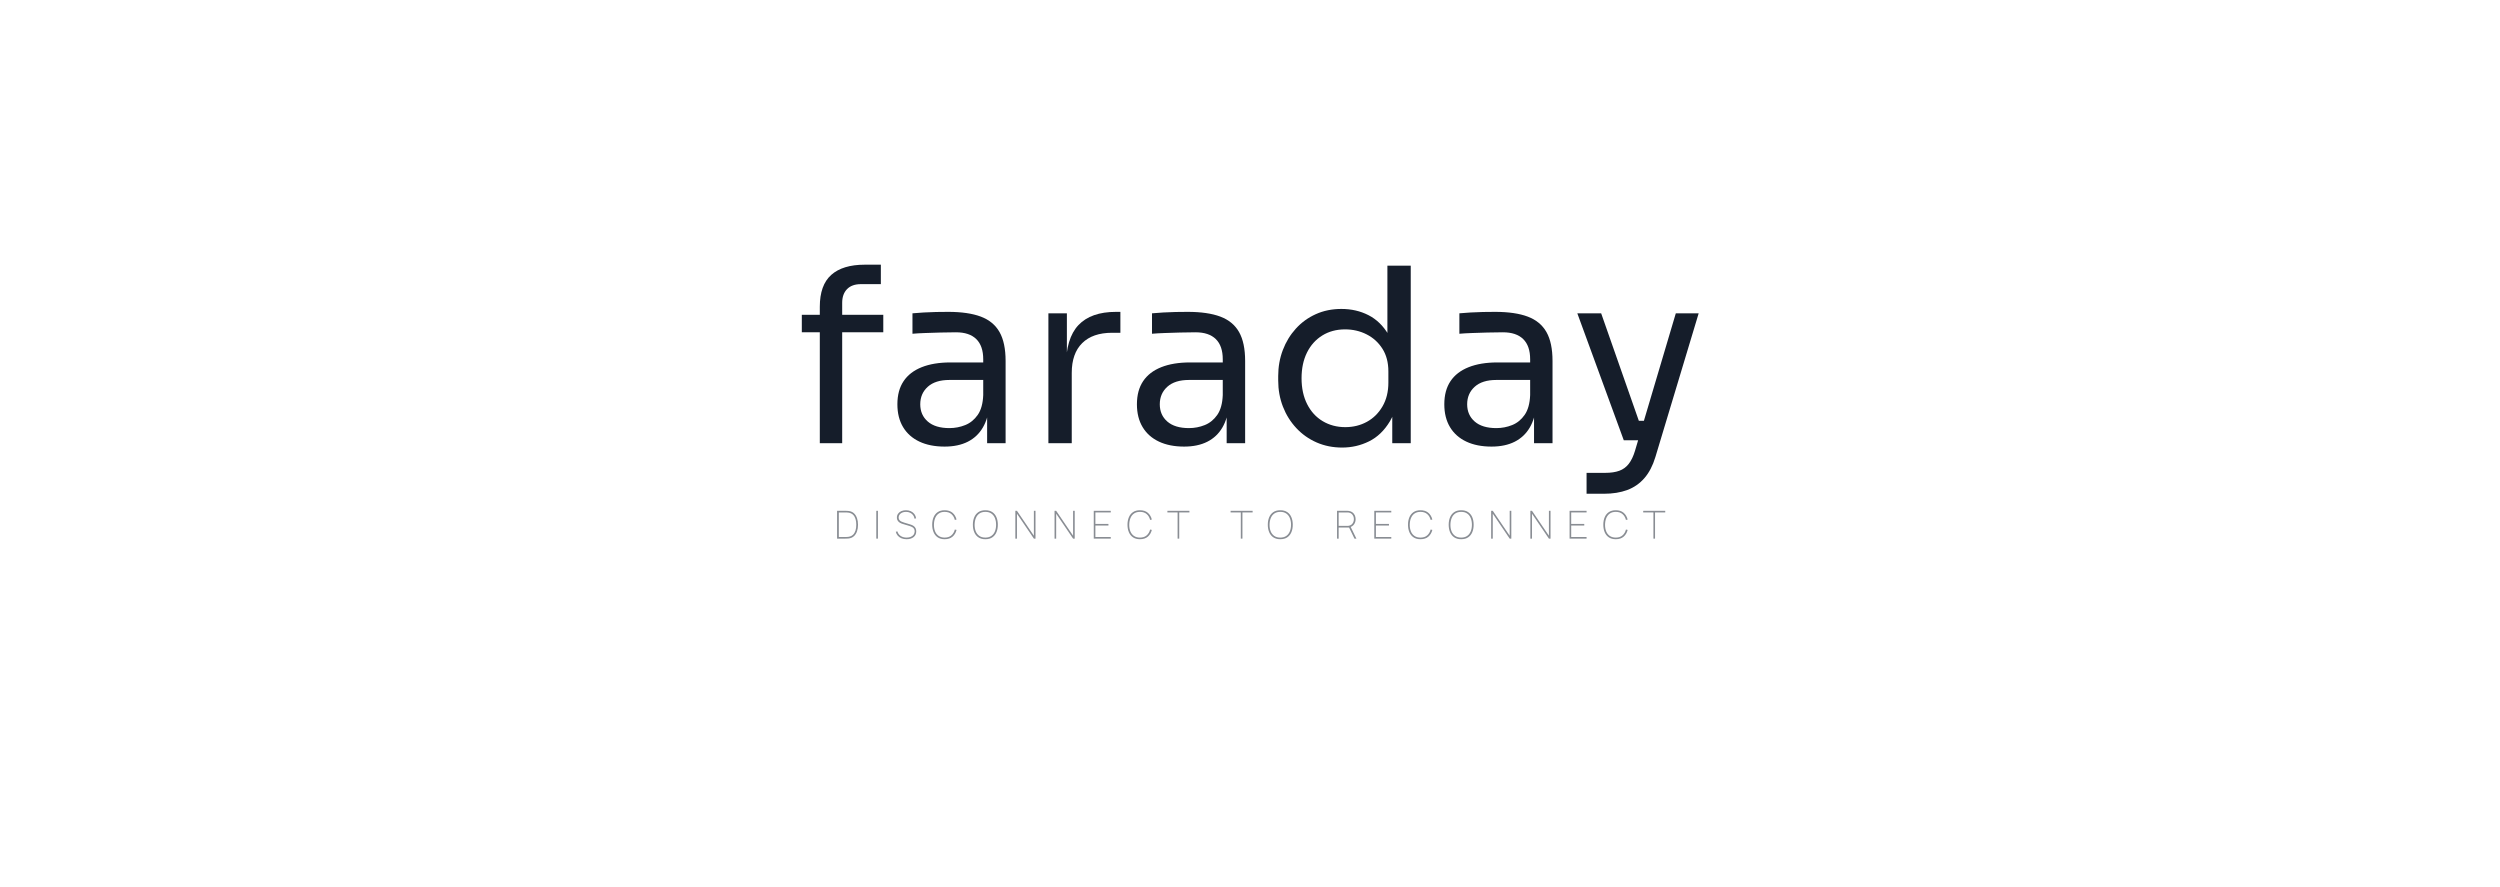
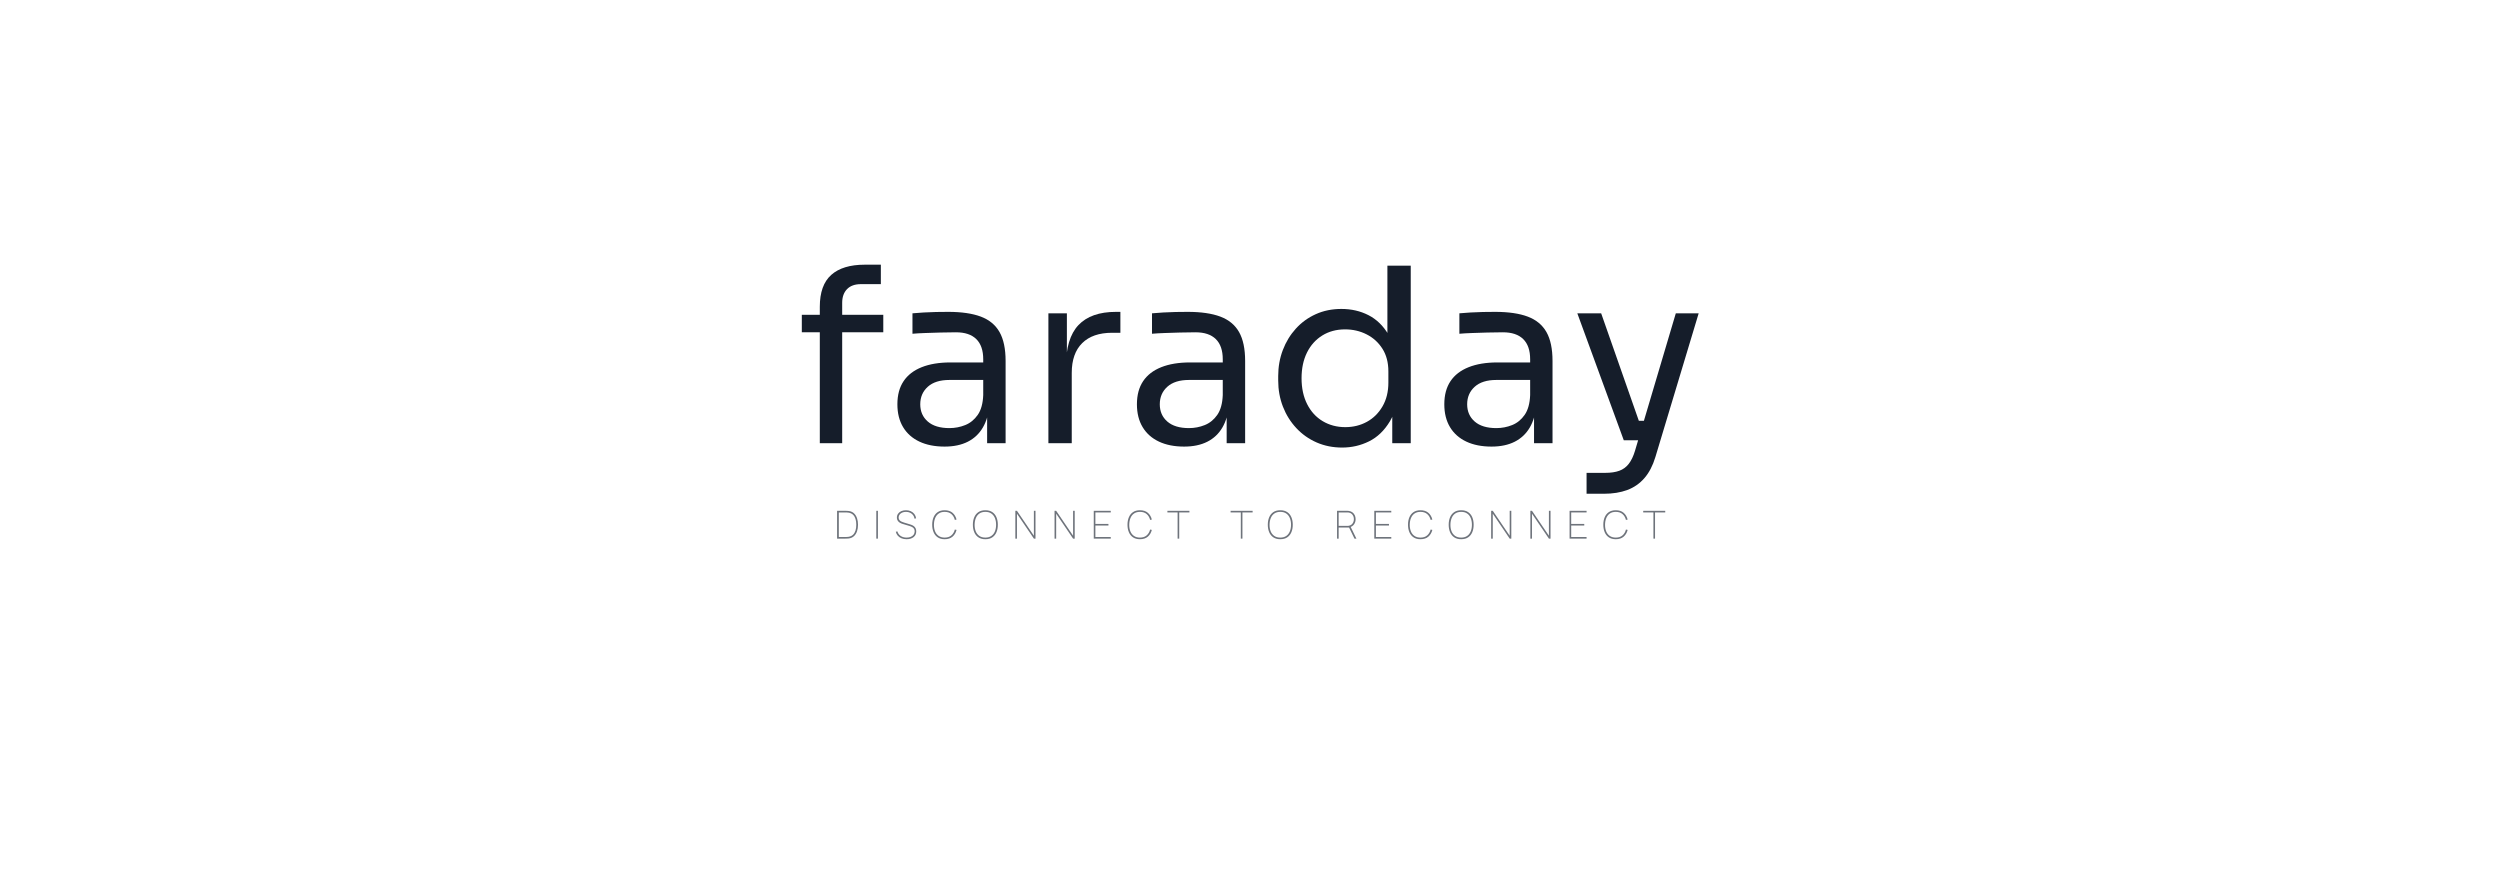
<svg xmlns="http://www.w3.org/2000/svg" width="2200" height="780" viewBox="0 0 2200 780" fill="none">
  <path d="M741.12 390L721.43 390L721.43 269.95Q721.43 250.90 731.49 241.91Q741.55 232.92 761.02 232.92L761.02 232.92L775.15 232.92L775.15 250.04L757.60 250.04Q749.68 250.04 745.40 254.43Q741.12 258.82 741.12 266.52L741.12 266.52L741.12 390ZM777.29 292.42L705.60 292.42L705.60 277.01L777.29 277.01L777.29 292.42Z" fill="#151D2A" opacity="1" />
  <path d="M884.93 390L868.67 390L868.67 355.76L865.24 355.76L865.24 316.17Q865.24 304.40 859.14 298.41Q853.04 292.42 841.27 292.42L841.27 292.42Q834.64 292.42 827.58 292.63Q820.52 292.84 814.10 293.06Q807.68 293.27 802.97 293.70L802.97 293.70L802.97 275.72Q807.68 275.30 812.92 274.98Q818.16 274.65 823.73 274.55Q829.29 274.44 834.43 274.44L834.43 274.44Q851.97 274.44 863.10 278.61Q874.23 282.79 879.58 292.20Q884.93 301.62 884.93 317.67L884.93 317.67L884.93 390ZM831.22 393.00L831.22 393.00Q818.38 393.00 809.07 388.61Q799.76 384.22 794.73 375.88Q789.70 367.53 789.70 355.76L789.70 355.76Q789.70 343.56 795.16 335.43Q800.61 327.30 811.10 323.13Q821.59 318.95 836.35 318.95L836.35 318.95L867.38 318.95L867.38 334.36L835.50 334.36Q823.08 334.36 816.45 340.35Q809.82 346.34 809.82 355.76L809.82 355.76Q809.82 365.18 816.45 370.95Q823.08 376.73 835.50 376.73L835.50 376.73Q842.77 376.73 849.41 374.06Q856.04 371.38 860.43 365.07Q864.81 358.76 865.24 347.63L865.24 347.63L870.81 355.76Q869.74 367.96 864.92 376.20Q860.11 384.44 851.65 388.72Q843.20 393.00 831.22 393.00Z" fill="#151D2A" opacity="1" />
  <path d="M943.14 390L922.59 390L922.59 275.72L938.86 275.72L938.86 322.80L938.00 322.80Q938.00 297.77 949.02 286.10Q960.04 274.44 982.09 274.44L982.09 274.44L985.94 274.44L985.94 292.84L978.66 292.84Q961.54 292.84 952.34 301.94Q943.14 311.03 943.14 328.15L943.14 328.15L943.14 390Z" fill="#151D2A" opacity="1" />
  <path d="M1095.72 390L1079.46 390L1079.46 355.76L1076.03 355.76L1076.03 316.17Q1076.03 304.40 1069.93 298.41Q1063.83 292.42 1052.06 292.42L1052.06 292.42Q1045.43 292.42 1038.37 292.63Q1031.31 292.84 1024.89 293.06Q1018.47 293.27 1013.76 293.70L1013.76 293.70L1013.76 275.72Q1018.47 275.30 1023.71 274.98Q1028.95 274.65 1034.52 274.55Q1040.08 274.44 1045.22 274.44L1045.22 274.44Q1062.76 274.44 1073.89 278.61Q1085.02 282.79 1090.37 292.20Q1095.72 301.62 1095.72 317.67L1095.72 317.67L1095.72 390ZM1042.01 393.00L1042.01 393.00Q1029.17 393.00 1019.86 388.61Q1010.55 384.22 1005.52 375.88Q1000.49 367.53 1000.49 355.76L1000.49 355.76Q1000.49 343.56 1005.95 335.43Q1011.40 327.30 1021.89 323.13Q1032.38 318.95 1047.14 318.95L1047.14 318.95L1078.17 318.95L1078.17 334.36L1046.29 334.36Q1033.87 334.36 1027.24 340.35Q1020.61 346.34 1020.61 355.76L1020.61 355.76Q1020.61 365.18 1027.24 370.95Q1033.87 376.73 1046.29 376.73L1046.29 376.73Q1053.56 376.73 1060.20 374.06Q1066.83 371.38 1071.22 365.07Q1075.60 358.76 1076.03 347.63L1076.03 347.63L1081.60 355.76Q1080.53 367.96 1075.71 376.20Q1070.90 384.44 1062.44 388.72Q1053.99 393.00 1042.01 393.00Z" fill="#151D2A" opacity="1" />
  <path d="M1181.11 393.85L1181.11 393.85Q1168.91 393.85 1158.64 389.36Q1148.36 384.86 1140.77 376.73Q1133.17 368.60 1129.00 357.90Q1124.82 347.20 1124.82 334.79L1124.82 334.79L1124.82 330.94Q1124.82 318.74 1128.89 308.04Q1132.96 297.34 1140.34 289.21Q1147.72 281.07 1157.89 276.47Q1168.05 271.87 1180.46 271.87L1180.46 271.87Q1193.52 271.87 1204.22 277.33Q1214.92 282.79 1221.77 294.34Q1228.61 305.90 1229.47 324.30L1229.47 324.30L1220.91 310.61L1220.91 233.78L1241.45 233.78L1241.45 390L1225.19 390L1225.19 339.28L1231.18 339.28Q1230.33 358.76 1223.05 370.85Q1215.77 382.94 1204.75 388.39Q1193.73 393.85 1181.11 393.85ZM1183.89 375.88L1183.89 375.88Q1194.37 375.88 1202.93 371.17Q1211.49 366.46 1216.63 357.58Q1221.77 348.70 1221.77 336.71L1221.77 336.71L1221.77 326.87Q1221.77 315.10 1216.52 306.86Q1211.28 298.62 1202.61 294.24Q1193.95 289.85 1183.67 289.85L1183.67 289.85Q1172.33 289.85 1163.66 295.20Q1155.00 300.55 1150.18 310.18Q1145.37 319.81 1145.37 332.86L1145.37 332.86Q1145.37 345.92 1150.29 355.65Q1155.21 365.39 1163.99 370.63Q1172.76 375.88 1183.89 375.88Z" fill="#151D2A" opacity="1" />
  <path d="M1366.22 390L1349.95 390L1349.95 355.76L1346.53 355.76L1346.53 316.17Q1346.53 304.40 1340.43 298.41Q1334.33 292.42 1322.56 292.42L1322.56 292.42Q1315.93 292.42 1308.86 292.63Q1301.80 292.84 1295.38 293.06Q1288.96 293.27 1284.25 293.70L1284.25 293.70L1284.25 275.72Q1288.96 275.30 1294.20 274.98Q1299.45 274.65 1305.01 274.55Q1310.58 274.44 1315.71 274.44L1315.71 274.44Q1333.26 274.44 1344.39 278.61Q1355.52 282.79 1360.87 292.20Q1366.22 301.62 1366.22 317.67L1366.22 317.67L1366.22 390ZM1312.50 393.00L1312.50 393.00Q1299.66 393.00 1290.35 388.61Q1281.04 384.22 1276.01 375.88Q1270.99 367.53 1270.99 355.76L1270.99 355.76Q1270.99 343.56 1276.44 335.43Q1281.90 327.30 1292.39 323.13Q1302.87 318.95 1317.64 318.95L1317.64 318.95L1348.67 318.95L1348.67 334.36L1316.78 334.36Q1304.37 334.36 1297.74 340.35Q1291.10 346.34 1291.10 355.76L1291.10 355.76Q1291.10 365.18 1297.74 370.95Q1304.37 376.73 1316.78 376.73L1316.78 376.73Q1324.06 376.73 1330.69 374.06Q1337.33 371.38 1341.71 365.07Q1346.10 358.76 1346.53 347.63L1346.53 347.63L1352.09 355.76Q1351.02 367.96 1346.21 376.20Q1341.39 384.44 1332.94 388.72Q1324.49 393.00 1312.50 393.00Z" fill="#151D2A" opacity="1" />
  <path d="M1411.37 434.51L1396.18 434.51L1396.18 416.11L1412.65 416.11Q1419.93 416.11 1424.96 414.29Q1429.99 412.47 1433.30 408.19Q1436.62 403.91 1438.76 396.85L1438.76 396.85L1474.71 275.72L1494.83 275.72L1456.74 402.20Q1453.31 413.54 1447.11 420.71Q1440.90 427.88 1432.02 431.19Q1423.14 434.51 1411.37 434.51L1411.37 434.51ZM1455.88 387.43L1431.06 387.43L1431.06 370.31L1455.88 370.31L1455.88 387.43ZM1448.18 387.43L1428.92 387.43L1388.04 275.72L1409.02 275.72L1448.18 387.43Z" fill="#151D2A" opacity="1" />
-   <path d="M743.80 474L736.63 474L736.63 449.52L743.80 449.52Q744.25 449.52 745.22 449.54Q746.18 449.55 747.07 449.69L747.07 449.69Q749.77 450.08 751.55 451.76Q753.32 453.45 754.19 456.04Q755.06 458.63 755.06 461.76L755.06 461.76Q755.06 464.90 754.19 467.50Q753.32 470.09 751.55 471.76Q749.77 473.44 747.07 473.83L747.07 473.83Q746.20 473.95 745.21 473.97Q744.21 474 743.80 474L743.80 474ZM738.16 450.95L738.16 472.57L743.80 472.57Q744.62 472.57 745.44 472.52Q746.27 472.47 746.83 472.37L746.83 472.37Q749.24 471.96 750.71 470.51Q752.18 469.05 752.86 466.80Q753.53 464.55 753.53 461.76L753.53 461.76Q753.53 458.97 752.86 456.72Q752.18 454.47 750.71 453.01Q749.24 451.56 746.83 451.15L746.83 451.15Q746.27 451.05 745.42 451.00Q744.57 450.95 743.80 450.95L743.80 450.95L738.16 450.95Z" fill="rgba(21,29,42,.62)" opacity="0.82" />
-   <path d="M772.57 474L771.14 474L771.14 449.52L772.57 449.52L772.57 474Z" fill="rgba(21,29,42,.62)" opacity="0.82" />
-   <path d="M797.79 474.51L797.79 474.51Q795.31 474.51 793.33 473.70Q791.35 472.89 790.05 471.42Q788.75 469.94 788.31 467.91L788.31 467.91L789.73 467.64Q790.40 470.16 792.56 471.62Q794.72 473.08 797.79 473.08L797.79 473.08Q799.93 473.08 801.53 472.40Q803.13 471.72 804.01 470.49Q804.90 469.26 804.90 467.61L804.90 467.61Q804.90 466.37 804.44 465.53Q803.98 464.70 803.27 464.18Q802.57 463.66 801.80 463.36Q801.04 463.05 800.44 462.88L800.44 462.88L794.32 461.05Q793.00 460.65 792.04 460.09Q791.08 459.53 790.47 458.82Q789.85 458.11 789.56 457.25Q789.26 456.40 789.26 455.44L789.26 455.44Q789.26 453.57 790.27 452.11Q791.28 450.66 793.08 449.83Q794.89 449.01 797.25 449.01L797.25 449.01Q799.65 449.01 801.55 449.89Q803.45 450.78 804.67 452.38Q805.88 453.99 806.19 456.15L806.19 456.15L804.76 456.42Q804.52 454.64 803.50 453.29Q802.48 451.93 800.87 451.19Q799.25 450.44 797.25 450.44L797.25 450.44Q795.33 450.44 793.87 451.10Q792.42 451.76 791.60 452.89Q790.79 454.01 790.79 455.40L790.79 455.40Q790.79 456.86 791.58 457.74Q792.37 458.62 793.51 459.10Q794.65 459.58 795.68 459.89L795.68 459.89L800.75 461.42Q801.40 461.61 802.33 461.97Q803.27 462.34 804.18 463.02Q805.09 463.70 805.69 464.81Q806.29 465.93 806.29 467.61L806.29 467.61Q806.29 469.19 805.70 470.46Q805.10 471.74 803.98 472.64Q802.86 473.54 801.29 474.03Q799.73 474.51 797.79 474.51Z" fill="rgba(21,29,42,.62)" opacity="0.82" />
-   <path d="M831.31 474.51L831.31 474.51Q827.66 474.51 825.22 472.88Q822.78 471.25 821.56 468.37Q820.33 465.50 820.33 461.76L820.33 461.76Q820.33 458.02 821.56 455.15Q822.78 452.27 825.22 450.64Q827.66 449.01 831.31 449.01L831.31 449.01Q835.60 449.01 838.22 451.25Q840.83 453.48 841.75 457.20L841.75 457.20L840.26 457.54Q839.44 454.30 837.20 452.37Q834.97 450.44 831.31 450.44L831.31 450.44Q828.17 450.44 826.09 451.88Q824.00 453.33 822.95 455.89Q821.90 458.44 821.86 461.76L821.86 461.76Q821.83 465.07 822.88 467.63Q823.94 470.18 826.05 471.63Q828.17 473.08 831.31 473.08L831.31 473.08Q834.97 473.08 837.20 471.14Q839.44 469.21 840.26 465.98L840.26 465.98L841.75 466.32Q840.83 470.04 838.22 472.27Q835.60 474.51 831.31 474.51Z" fill="rgba(21,29,42,.62)" opacity="0.82" />
-   <path d="M867.11 474.51L867.11 474.51Q863.46 474.51 861.02 472.88Q858.58 471.25 857.36 468.37Q856.13 465.50 856.13 461.76L856.13 461.76Q856.13 458.02 857.36 455.15Q858.58 452.27 861.02 450.64Q863.46 449.01 867.11 449.01L867.11 449.01Q870.77 449.01 873.21 450.64Q875.65 452.27 876.87 455.15Q878.10 458.02 878.10 461.76L878.10 461.76Q878.10 465.50 876.87 468.37Q875.65 471.25 873.21 472.88Q870.77 474.51 867.11 474.51ZM867.11 473.08L867.11 473.08Q870.26 473.08 872.36 471.63Q874.46 470.18 875.51 467.63Q876.57 465.07 876.57 461.76L876.57 461.76Q876.57 458.44 875.51 455.89Q874.46 453.33 872.36 451.88Q870.26 450.44 867.11 450.44L867.11 450.44Q863.97 450.44 861.89 451.88Q859.80 453.33 858.75 455.89Q857.70 458.44 857.66 461.76L857.66 461.76Q857.63 465.07 858.68 467.63Q859.74 470.18 861.85 471.63Q863.97 473.08 867.11 473.08Z" fill="rgba(21,29,42,.62)" opacity="0.82" />
-   <path d="M894.92 474L893.50 474L893.50 449.52L894.92 449.52L909.82 471.45L909.82 449.52L911.24 449.52L911.24 474L909.82 474L894.92 452.04L894.92 474Z" fill="rgba(21,29,42,.62)" opacity="0.82" />
-   <path d="M929.43 474L928.00 474L928.00 449.52L929.43 449.52L944.32 471.45L944.32 449.52L945.75 449.52L945.75 474L944.32 474L929.43 452.04L929.43 474Z" fill="rgba(21,29,42,.62)" opacity="0.82" />
-   <path d="M977.47 474L962.51 474L962.51 449.52L977.47 449.52L977.47 450.95L963.94 450.95L963.94 461.05L975.43 461.05L975.43 462.47L963.94 462.47L963.94 472.57L977.47 472.57L977.47 474Z" fill="rgba(21,29,42,.62)" opacity="0.82" />
-   <path d="M1003.17 474.51L1003.17 474.51Q999.52 474.51 997.08 472.88Q994.64 471.25 993.42 468.37Q992.19 465.50 992.19 461.76L992.19 461.76Q992.19 458.02 993.42 455.15Q994.64 452.27 997.08 450.64Q999.52 449.01 1003.17 449.01L1003.17 449.01Q1007.46 449.01 1010.08 451.25Q1012.69 453.48 1013.61 457.20L1013.61 457.20L1012.12 457.54Q1011.30 454.30 1009.06 452.37Q1006.83 450.44 1003.17 450.44L1003.17 450.44Q1000.03 450.44 997.95 451.88Q995.86 453.33 994.81 455.89Q993.76 458.44 993.72 461.76L993.72 461.76Q993.69 465.07 994.74 467.63Q995.80 470.18 997.91 471.63Q1000.03 473.08 1003.17 473.08L1003.17 473.08Q1006.83 473.08 1009.06 471.14Q1011.30 469.21 1012.12 465.98L1012.12 465.98L1013.61 466.32Q1012.69 470.04 1010.08 472.27Q1007.46 474.51 1003.17 474.51Z" fill="rgba(21,29,42,.62)" opacity="0.82" />
-   <path d="M1037.72 474L1036.29 474L1036.29 450.95L1027.31 450.95L1027.31 449.52L1046.69 449.52L1046.69 450.95L1037.72 450.95L1037.72 474Z" fill="rgba(21,29,42,.62)" opacity="0.82" />
-   <path d="M1093.34 474L1091.91 474L1091.91 450.95L1082.93 450.95L1082.93 449.52L1102.31 449.52L1102.31 450.95L1093.34 450.95L1093.34 474Z" fill="rgba(21,29,42,.62)" opacity="0.82" />
-   <path d="M1126.65 474.51L1126.65 474.51Q1123.00 474.51 1120.56 472.88Q1118.12 471.25 1116.90 468.37Q1115.67 465.50 1115.67 461.76L1115.67 461.76Q1115.67 458.02 1116.90 455.15Q1118.12 452.27 1120.56 450.64Q1123.00 449.01 1126.65 449.01L1126.65 449.01Q1130.31 449.01 1132.75 450.64Q1135.19 452.27 1136.41 455.15Q1137.64 458.02 1137.64 461.76L1137.64 461.76Q1137.64 465.50 1136.41 468.37Q1135.19 471.25 1132.75 472.88Q1130.31 474.51 1126.65 474.51ZM1126.65 473.08L1126.65 473.08Q1129.80 473.08 1131.90 471.63Q1134.00 470.18 1135.05 467.63Q1136.11 465.07 1136.11 461.76L1136.11 461.76Q1136.11 458.44 1135.05 455.89Q1134.00 453.33 1131.90 451.88Q1129.80 450.44 1126.65 450.44L1126.65 450.44Q1123.51 450.44 1121.43 451.88Q1119.34 453.33 1118.29 455.89Q1117.24 458.44 1117.20 461.76L1117.20 461.76Q1117.17 465.07 1118.22 467.63Q1119.28 470.18 1121.39 471.63Q1123.51 473.08 1126.65 473.08Z" fill="rgba(21,29,42,.62)" opacity="0.82" />
-   <path d="M1178.02 474L1176.60 474L1176.60 449.52L1185.61 449.52Q1185.96 449.52 1186.34 449.55Q1186.71 449.57 1187.17 449.66L1187.17 449.66Q1188.94 449.93 1190.24 450.94Q1191.54 451.95 1192.24 453.49Q1192.95 455.03 1192.95 456.86L1192.95 456.86Q1192.95 459.48 1191.52 461.45Q1190.09 463.43 1187.65 463.97L1187.65 463.97L1187.37 464.21L1178.02 464.21L1178.02 474ZM1193.63 474L1191.93 474L1187.10 464.04L1188.33 463.12L1193.63 474ZM1178.02 450.95L1178.02 462.78L1185.61 462.78Q1185.89 462.78 1186.29 462.75Q1186.69 462.71 1187.10 462.64L1187.10 462.64Q1188.51 462.37 1189.47 461.52Q1190.43 460.67 1190.93 459.46Q1191.42 458.24 1191.42 456.86L1191.42 456.86Q1191.42 455.49 1190.93 454.27Q1190.43 453.06 1189.47 452.21Q1188.51 451.36 1187.10 451.08L1187.10 451.08Q1186.69 451.00 1186.29 450.97Q1185.89 450.95 1185.61 450.95L1185.61 450.95L1178.02 450.95Z" fill="rgba(21,29,42,.62)" opacity="0.82" />
-   <path d="M1224.33 474L1209.37 474L1209.37 449.52L1224.33 449.52L1224.33 450.95L1210.80 450.95L1210.80 461.05L1222.29 461.05L1222.29 462.47L1210.80 462.47L1210.80 472.57L1224.33 472.57L1224.33 474Z" fill="rgba(21,29,42,.62)" opacity="0.82" />
-   <path d="M1250.03 474.51L1250.03 474.51Q1246.38 474.51 1243.94 472.88Q1241.50 471.25 1240.27 468.37Q1239.05 465.50 1239.05 461.76L1239.05 461.76Q1239.05 458.02 1240.27 455.15Q1241.50 452.27 1243.94 450.64Q1246.38 449.01 1250.03 449.01L1250.03 449.01Q1254.32 449.01 1256.93 451.25Q1259.55 453.48 1260.47 457.20L1260.47 457.20L1258.97 457.54Q1258.16 454.30 1255.92 452.37Q1253.69 450.44 1250.03 450.44L1250.03 450.44Q1246.89 450.44 1244.80 451.88Q1242.72 453.33 1241.67 455.89Q1240.61 458.44 1240.58 461.76L1240.58 461.76Q1240.55 465.07 1241.60 467.63Q1242.65 470.18 1244.77 471.63Q1246.89 473.08 1250.03 473.08L1250.03 473.08Q1253.69 473.08 1255.92 471.14Q1258.16 469.21 1258.97 465.98L1258.97 465.98L1260.47 466.32Q1259.55 470.04 1256.93 472.27Q1254.32 474.51 1250.03 474.51Z" fill="rgba(21,29,42,.62)" opacity="0.82" />
-   <path d="M1285.83 474.51L1285.83 474.51Q1282.18 474.51 1279.74 472.88Q1277.30 471.25 1276.07 468.37Q1274.85 465.50 1274.85 461.76L1274.85 461.76Q1274.85 458.02 1276.07 455.15Q1277.30 452.27 1279.74 450.64Q1282.18 449.01 1285.83 449.01L1285.83 449.01Q1289.49 449.01 1291.93 450.64Q1294.37 452.27 1295.59 455.15Q1296.81 458.02 1296.81 461.76L1296.81 461.76Q1296.81 465.50 1295.59 468.37Q1294.37 471.25 1291.93 472.88Q1289.49 474.51 1285.83 474.51ZM1285.83 473.08L1285.83 473.08Q1288.98 473.08 1291.08 471.63Q1293.18 470.18 1294.23 467.63Q1295.28 465.07 1295.28 461.76L1295.28 461.76Q1295.28 458.44 1294.23 455.89Q1293.18 453.33 1291.08 451.88Q1288.98 450.44 1285.83 450.44L1285.83 450.44Q1282.69 450.44 1280.60 451.88Q1278.52 453.33 1277.47 455.89Q1276.41 458.44 1276.38 461.76L1276.38 461.76Q1276.35 465.07 1277.40 467.63Q1278.45 470.18 1280.57 471.63Q1282.69 473.08 1285.83 473.08Z" fill="rgba(21,29,42,.62)" opacity="0.82" />
-   <path d="M1313.64 474L1312.21 474L1312.21 449.52L1313.64 449.52L1328.53 471.45L1328.53 449.52L1329.96 449.52L1329.96 474L1328.53 474L1313.64 452.04L1313.64 474Z" fill="rgba(21,29,42,.62)" opacity="0.82" />
-   <path d="M1348.15 474L1346.72 474L1346.72 449.52L1348.15 449.52L1363.04 471.45L1363.04 449.52L1364.47 449.52L1364.47 474L1363.04 474L1348.15 452.04L1348.15 474Z" fill="rgba(21,29,42,.62)" opacity="0.82" />
-   <path d="M1396.19 474L1381.23 474L1381.23 449.52L1396.19 449.52L1396.19 450.95L1382.66 450.95L1382.66 461.05L1394.15 461.05L1394.15 462.47L1382.66 462.47L1382.66 472.57L1396.19 472.57L1396.19 474Z" fill="rgba(21,29,42,.62)" opacity="0.82" />
-   <path d="M1421.89 474.51L1421.89 474.51Q1418.24 474.51 1415.80 472.88Q1413.36 471.25 1412.13 468.37Q1410.91 465.50 1410.91 461.76L1410.91 461.76Q1410.91 458.02 1412.13 455.15Q1413.36 452.27 1415.80 450.64Q1418.24 449.01 1421.89 449.01L1421.89 449.01Q1426.18 449.01 1428.79 451.25Q1431.41 453.48 1432.33 457.20L1432.33 457.20L1430.83 457.54Q1430.02 454.30 1427.78 452.37Q1425.55 450.44 1421.89 450.44L1421.89 450.44Q1418.75 450.44 1416.66 451.88Q1414.58 453.33 1413.53 455.89Q1412.47 458.44 1412.44 461.76L1412.44 461.76Q1412.41 465.07 1413.46 467.63Q1414.51 470.18 1416.63 471.63Q1418.75 473.08 1421.89 473.08L1421.89 473.08Q1425.55 473.08 1427.78 471.14Q1430.02 469.21 1430.83 465.98L1430.83 465.98L1432.33 466.32Q1431.41 470.04 1428.79 472.27Q1426.18 474.51 1421.89 474.51Z" fill="rgba(21,29,42,.62)" opacity="0.82" />
-   <path d="M1456.43 474L1455.01 474L1455.01 450.95L1446.03 450.95L1446.03 449.52L1465.41 449.52L1465.41 450.95L1456.43 450.95L1456.43 474Z" fill="rgba(21,29,42,.62)" opacity="0.82" />
+   <path d="M743.80 474L736.63 474L736.63 449.52L743.80 449.52Q744.25 449.52 745.22 449.54Q746.18 449.55 747.07 449.69L747.07 449.69Q749.77 450.08 751.55 451.76Q753.32 453.45 754.19 456.04Q755.06 458.63 755.06 461.76L755.06 461.76Q755.06 464.90 754.19 467.50Q753.32 470.09 751.55 471.76Q749.77 473.44 747.07 473.83L747.07 473.83Q746.20 473.95 745.21 473.97Q744.21 474 743.80 474L743.80 474ZM738.16 450.95L738.16 472.57L743.80 472.57Q744.62 472.57 745.44 472.52Q746.27 472.47 746.83 472.37L746.83 472.37Q749.24 471.96 750.71 470.51Q752.18 469.05 752.86 466.80Q753.53 464.55 753.53 461.76L753.53 461.76Q753.53 458.97 752.86 456.72Q752.18 454.47 750.71 453.01Q749.24 451.56 746.83 451.15L746.83 451.15Q746.27 451.05 745.42 451.00Q744.57 450.95 743.80 450.95L743.80 450.95L738.16 450.95Z" fill="#151D2A" opacity="0.62" />
+   <path d="M772.57 474L771.14 474L771.14 449.52L772.57 449.52L772.57 474Z" fill="#151D2A" opacity="0.62" />
+   <path d="M797.79 474.51L797.79 474.51Q795.31 474.51 793.33 473.70Q791.35 472.89 790.05 471.42Q788.75 469.94 788.31 467.91L788.31 467.91L789.73 467.64Q790.40 470.16 792.56 471.62Q794.72 473.08 797.79 473.08L797.79 473.08Q799.93 473.08 801.53 472.40Q803.13 471.72 804.01 470.49Q804.90 469.26 804.90 467.61L804.90 467.61Q804.90 466.37 804.44 465.53Q803.98 464.70 803.27 464.18Q802.57 463.66 801.80 463.36Q801.04 463.05 800.44 462.88L800.44 462.88L794.32 461.05Q793.00 460.65 792.04 460.09Q791.08 459.53 790.47 458.82Q789.85 458.11 789.56 457.25Q789.26 456.40 789.26 455.44L789.26 455.44Q789.26 453.57 790.27 452.11Q791.28 450.66 793.08 449.83Q794.89 449.01 797.25 449.01L797.25 449.01Q799.65 449.01 801.55 449.89Q803.45 450.78 804.67 452.38Q805.88 453.99 806.19 456.15L806.19 456.15L804.76 456.42Q804.52 454.64 803.50 453.29Q802.48 451.93 800.87 451.19Q799.25 450.44 797.25 450.44L797.25 450.44Q795.33 450.44 793.87 451.10Q792.42 451.76 791.60 452.89Q790.79 454.01 790.79 455.40L790.79 455.40Q790.79 456.86 791.58 457.74Q792.37 458.62 793.51 459.10Q794.65 459.58 795.68 459.89L795.68 459.89L800.75 461.42Q801.40 461.61 802.33 461.97Q803.27 462.34 804.18 463.02Q805.09 463.70 805.69 464.81Q806.29 465.93 806.29 467.61L806.29 467.61Q806.29 469.19 805.70 470.46Q805.10 471.74 803.98 472.64Q802.86 473.54 801.29 474.03Q799.73 474.51 797.79 474.51Z" fill="#151D2A" opacity="0.62" />
+   <path d="M831.31 474.51L831.31 474.51Q827.66 474.51 825.22 472.88Q822.78 471.25 821.56 468.37Q820.33 465.50 820.33 461.76L820.33 461.76Q820.33 458.02 821.56 455.15Q822.78 452.27 825.22 450.64Q827.66 449.01 831.31 449.01L831.31 449.01Q835.60 449.01 838.22 451.25Q840.83 453.48 841.75 457.20L841.75 457.20L840.26 457.54Q839.44 454.30 837.20 452.37Q834.97 450.44 831.31 450.44L831.31 450.44Q828.17 450.44 826.09 451.88Q824.00 453.33 822.95 455.89Q821.90 458.44 821.86 461.76L821.86 461.76Q821.83 465.07 822.88 467.63Q823.94 470.18 826.05 471.63Q828.17 473.08 831.31 473.08L831.31 473.08Q834.97 473.08 837.20 471.14Q839.44 469.21 840.26 465.98L840.26 465.98L841.75 466.32Q840.83 470.04 838.22 472.27Q835.60 474.51 831.31 474.51Z" fill="#151D2A" opacity="0.62" />
+   <path d="M867.11 474.51L867.11 474.51Q863.46 474.51 861.02 472.88Q858.58 471.25 857.36 468.37Q856.13 465.50 856.13 461.76L856.13 461.76Q856.13 458.02 857.36 455.15Q858.58 452.27 861.02 450.64Q863.46 449.01 867.11 449.01L867.11 449.01Q870.77 449.01 873.21 450.64Q875.65 452.27 876.87 455.15Q878.10 458.02 878.10 461.76L878.10 461.76Q878.10 465.50 876.87 468.37Q875.65 471.25 873.21 472.88Q870.77 474.51 867.11 474.51ZM867.11 473.08L867.11 473.08Q870.26 473.08 872.36 471.63Q874.46 470.18 875.51 467.63Q876.57 465.07 876.57 461.76L876.57 461.76Q876.57 458.44 875.51 455.89Q874.46 453.33 872.36 451.88Q870.26 450.44 867.11 450.44L867.11 450.44Q863.97 450.44 861.89 451.88Q859.80 453.33 858.75 455.89Q857.70 458.44 857.66 461.76L857.66 461.76Q857.63 465.07 858.68 467.63Q859.74 470.18 861.85 471.63Q863.97 473.08 867.11 473.08Z" fill="#151D2A" opacity="0.62" />
+   <path d="M894.92 474L893.50 474L893.50 449.52L894.92 449.52L909.82 471.45L909.82 449.52L911.24 449.52L911.24 474L909.82 474L894.92 452.04L894.92 474Z" fill="#151D2A" opacity="0.62" />
+   <path d="M929.43 474L928.00 474L928.00 449.52L929.43 449.52L944.32 471.45L944.32 449.52L945.75 449.52L945.75 474L944.32 474L929.43 452.04L929.43 474Z" fill="#151D2A" opacity="0.62" />
+   <path d="M977.47 474L962.51 474L962.51 449.52L977.47 449.52L977.47 450.95L963.94 450.95L963.94 461.05L975.43 461.05L975.43 462.47L963.94 462.47L963.94 472.57L977.47 472.57L977.47 474Z" fill="#151D2A" opacity="0.62" />
+   <path d="M1003.17 474.51L1003.17 474.51Q999.52 474.51 997.08 472.88Q994.64 471.25 993.42 468.37Q992.19 465.50 992.19 461.76L992.19 461.76Q992.19 458.02 993.42 455.15Q994.64 452.27 997.08 450.64Q999.52 449.01 1003.17 449.01L1003.17 449.01Q1007.46 449.01 1010.08 451.25Q1012.69 453.48 1013.61 457.20L1013.61 457.20L1012.12 457.54Q1011.30 454.30 1009.06 452.37Q1006.83 450.44 1003.17 450.44L1003.17 450.44Q1000.03 450.44 997.95 451.88Q995.86 453.33 994.81 455.89Q993.76 458.44 993.72 461.76L993.72 461.76Q993.69 465.07 994.74 467.63Q995.80 470.18 997.91 471.63Q1000.03 473.08 1003.17 473.08L1003.17 473.08Q1006.83 473.08 1009.06 471.14Q1011.30 469.21 1012.12 465.98L1012.12 465.98L1013.61 466.32Q1012.69 470.04 1010.08 472.27Q1007.46 474.51 1003.17 474.51Z" fill="#151D2A" opacity="0.62" />
+   <path d="M1037.72 474L1036.29 474L1036.29 450.95L1027.31 450.95L1027.31 449.52L1046.69 449.52L1046.69 450.95L1037.72 450.95L1037.72 474Z" fill="#151D2A" opacity="0.62" />
+   <path d="M1093.34 474L1091.91 474L1091.91 450.95L1082.93 450.95L1082.93 449.52L1102.31 449.52L1102.31 450.95L1093.34 450.95L1093.34 474Z" fill="#151D2A" opacity="0.62" />
+   <path d="M1126.65 474.51L1126.65 474.51Q1123.00 474.51 1120.56 472.88Q1118.12 471.25 1116.90 468.37Q1115.67 465.50 1115.67 461.76L1115.67 461.76Q1115.67 458.02 1116.90 455.15Q1118.12 452.27 1120.56 450.64Q1123.00 449.01 1126.65 449.01L1126.65 449.01Q1130.31 449.01 1132.75 450.64Q1135.19 452.27 1136.41 455.15Q1137.64 458.02 1137.64 461.76L1137.64 461.76Q1137.64 465.50 1136.41 468.37Q1135.19 471.25 1132.75 472.88Q1130.31 474.51 1126.65 474.51ZM1126.65 473.08L1126.65 473.08Q1129.80 473.08 1131.90 471.63Q1134.00 470.18 1135.05 467.63Q1136.11 465.07 1136.11 461.76L1136.11 461.76Q1136.11 458.44 1135.05 455.89Q1134.00 453.33 1131.90 451.88Q1129.80 450.44 1126.65 450.44L1126.65 450.44Q1123.51 450.44 1121.43 451.88Q1119.34 453.33 1118.29 455.89Q1117.24 458.44 1117.20 461.76L1117.20 461.76Q1117.17 465.07 1118.22 467.63Q1119.28 470.18 1121.39 471.63Q1123.51 473.08 1126.65 473.08Z" fill="#151D2A" opacity="0.62" />
+   <path d="M1178.02 474L1176.60 474L1176.60 449.52L1185.61 449.52Q1185.96 449.52 1186.34 449.55Q1186.71 449.57 1187.17 449.66L1187.17 449.66Q1188.94 449.93 1190.24 450.94Q1191.54 451.95 1192.24 453.49Q1192.95 455.03 1192.95 456.86L1192.95 456.86Q1192.95 459.48 1191.52 461.45Q1190.09 463.43 1187.65 463.97L1187.65 463.97L1187.37 464.21L1178.02 464.21L1178.02 474ZM1193.63 474L1191.93 474L1187.10 464.04L1188.33 463.12L1193.63 474ZM1178.02 450.95L1178.02 462.78L1185.61 462.78Q1185.89 462.78 1186.29 462.75Q1186.69 462.71 1187.10 462.64L1187.10 462.64Q1188.51 462.37 1189.47 461.52Q1190.43 460.67 1190.93 459.46Q1191.42 458.24 1191.42 456.86L1191.42 456.86Q1191.42 455.49 1190.93 454.27Q1190.43 453.06 1189.47 452.21Q1188.51 451.36 1187.10 451.08L1187.10 451.08Q1186.69 451.00 1186.29 450.97Q1185.89 450.95 1185.61 450.95L1185.61 450.95L1178.02 450.95Z" fill="#151D2A" opacity="0.62" />
+   <path d="M1224.33 474L1209.37 474L1209.37 449.52L1224.33 449.52L1224.33 450.95L1210.80 450.95L1210.80 461.05L1222.29 461.05L1222.29 462.47L1210.80 462.47L1210.80 472.57L1224.33 472.57L1224.33 474Z" fill="#151D2A" opacity="0.62" />
+   <path d="M1250.03 474.51L1250.03 474.51Q1246.38 474.51 1243.94 472.88Q1241.50 471.25 1240.27 468.37Q1239.05 465.50 1239.05 461.76L1239.05 461.76Q1239.05 458.02 1240.27 455.15Q1241.50 452.27 1243.94 450.64Q1246.38 449.01 1250.03 449.01L1250.03 449.01Q1254.32 449.01 1256.93 451.25Q1259.55 453.48 1260.47 457.20L1260.47 457.20L1258.97 457.54Q1258.16 454.30 1255.92 452.37Q1253.69 450.44 1250.03 450.44L1250.03 450.44Q1246.89 450.44 1244.80 451.88Q1242.72 453.33 1241.67 455.89Q1240.61 458.44 1240.58 461.76L1240.58 461.76Q1240.55 465.07 1241.60 467.63Q1242.65 470.18 1244.77 471.63Q1246.89 473.08 1250.03 473.08L1250.03 473.08Q1253.69 473.08 1255.92 471.14Q1258.16 469.21 1258.97 465.98L1258.97 465.98L1260.47 466.32Q1259.55 470.04 1256.93 472.27Q1254.32 474.51 1250.03 474.51Z" fill="#151D2A" opacity="0.62" />
+   <path d="M1285.83 474.51L1285.83 474.51Q1282.18 474.51 1279.74 472.88Q1277.30 471.25 1276.07 468.37Q1274.85 465.50 1274.85 461.76L1274.85 461.76Q1274.85 458.02 1276.07 455.15Q1277.30 452.27 1279.74 450.64Q1282.18 449.01 1285.83 449.01L1285.83 449.01Q1289.49 449.01 1291.93 450.64Q1294.37 452.27 1295.59 455.15Q1296.81 458.02 1296.81 461.76L1296.81 461.76Q1296.81 465.50 1295.59 468.37Q1294.37 471.25 1291.93 472.88Q1289.49 474.51 1285.83 474.51ZM1285.83 473.08L1285.83 473.08Q1288.98 473.08 1291.08 471.63Q1293.18 470.18 1294.23 467.63Q1295.28 465.07 1295.28 461.76L1295.28 461.76Q1295.28 458.44 1294.23 455.89Q1293.18 453.33 1291.08 451.88Q1288.98 450.44 1285.83 450.44L1285.83 450.44Q1282.69 450.44 1280.60 451.88Q1278.52 453.33 1277.47 455.89Q1276.41 458.44 1276.38 461.76L1276.38 461.76Q1276.35 465.07 1277.40 467.63Q1278.45 470.18 1280.57 471.63Q1282.69 473.08 1285.83 473.08Z" fill="#151D2A" opacity="0.62" />
+   <path d="M1313.64 474L1312.21 474L1312.21 449.52L1313.64 449.52L1328.53 471.45L1328.53 449.52L1329.96 449.52L1329.96 474L1328.53 474L1313.64 452.04L1313.64 474Z" fill="#151D2A" opacity="0.62" />
+   <path d="M1348.15 474L1346.72 474L1346.72 449.52L1348.15 449.52L1363.04 471.45L1363.04 449.52L1364.47 449.52L1364.47 474L1363.04 474L1348.15 452.04L1348.15 474Z" fill="#151D2A" opacity="0.62" />
+   <path d="M1396.19 474L1381.23 474L1381.23 449.52L1396.19 449.52L1396.19 450.95L1382.66 450.95L1382.66 461.05L1394.15 461.05L1394.15 462.47L1382.66 462.47L1382.66 472.57L1396.19 472.57L1396.19 474Z" fill="#151D2A" opacity="0.62" />
+   <path d="M1421.89 474.51L1421.89 474.51Q1418.24 474.51 1415.80 472.88Q1413.36 471.25 1412.13 468.37Q1410.91 465.50 1410.91 461.76L1410.91 461.76Q1410.91 458.02 1412.13 455.15Q1413.36 452.27 1415.80 450.64Q1418.24 449.01 1421.89 449.01L1421.89 449.01Q1426.18 449.01 1428.79 451.25Q1431.41 453.48 1432.33 457.20L1432.33 457.20L1430.83 457.54Q1430.02 454.30 1427.78 452.37Q1425.55 450.44 1421.89 450.44L1421.89 450.44Q1418.75 450.44 1416.66 451.88Q1414.58 453.33 1413.53 455.89Q1412.47 458.44 1412.44 461.76L1412.44 461.76Q1412.41 465.07 1413.46 467.63Q1414.51 470.18 1416.63 471.63Q1418.75 473.08 1421.89 473.08L1421.89 473.08Q1425.55 473.08 1427.78 471.14Q1430.02 469.21 1430.83 465.98L1430.83 465.98L1432.33 466.32Q1431.41 470.04 1428.79 472.27Q1426.18 474.51 1421.89 474.51Z" fill="#151D2A" opacity="0.62" />
+   <path d="M1456.43 474L1455.01 474L1455.01 450.95L1446.03 450.95L1446.03 449.52L1465.41 449.52L1465.41 450.95L1456.43 450.95L1456.43 474Z" fill="#151D2A" opacity="0.62" />
</svg>
